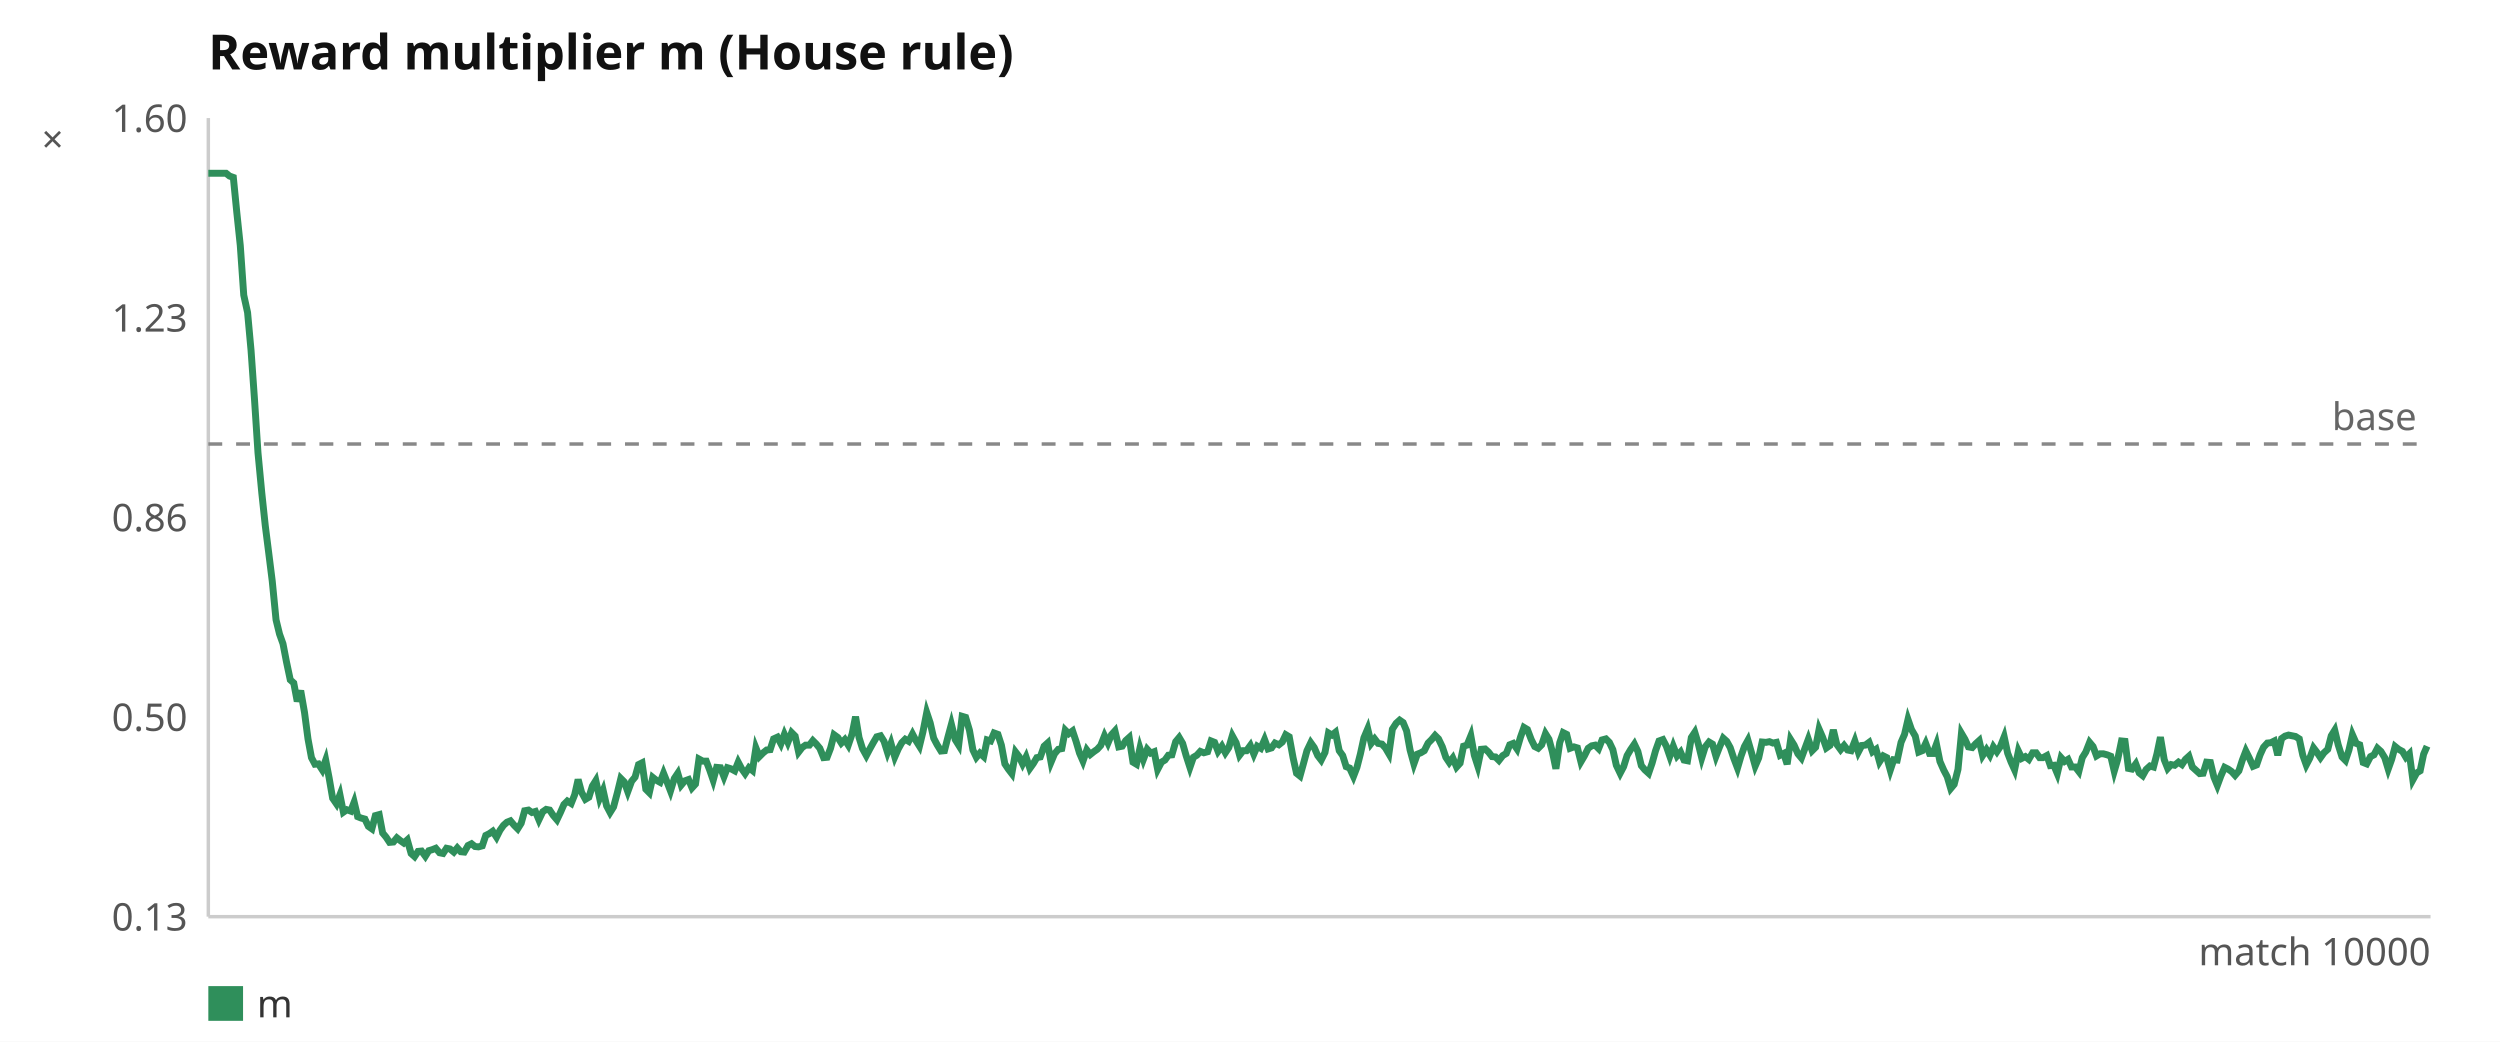
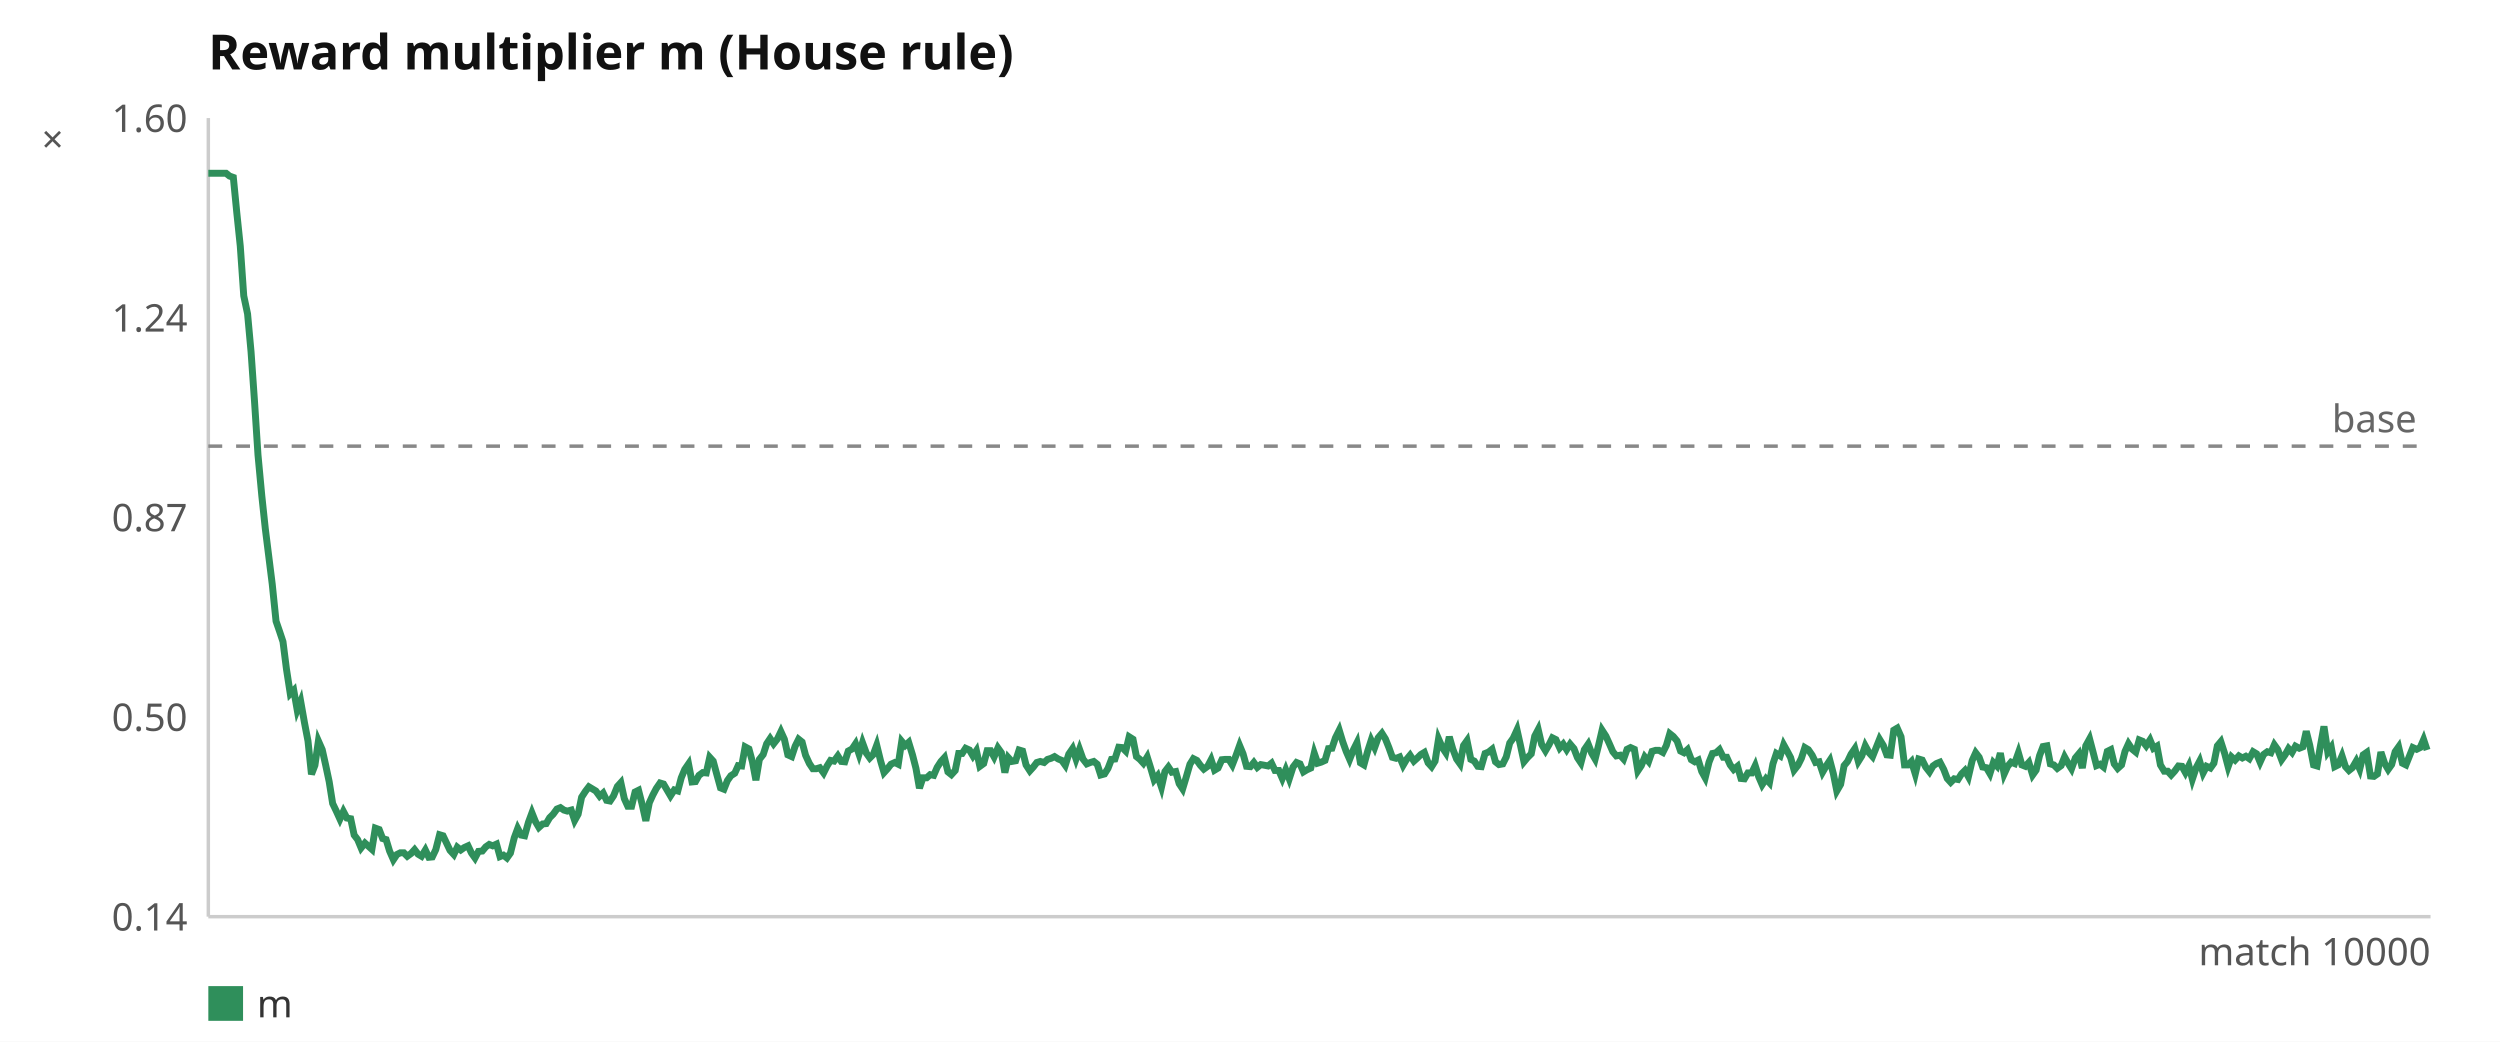
<svg xmlns="http://www.w3.org/2000/svg" viewBox="0 0 720 300" width="720" height="300" font-family="system-ui,sans-serif">
  <rect width="100%" height="100%" fill="#fff" />
  <text x="60" y="20" font-size="14" font-weight="600" fill="#111">Reward multiplier m (House rule)</text>
  <text x="12" y="44" font-size="11" fill="#555">×</text>
  <line x1="60" x2="60" y1="34" y2="264" stroke="#ccc" />
  <line x1="60" x2="700" y1="264" y2="264" stroke="#ccc" />
-   <text x="54" y="268" text-anchor="end" font-size="11" fill="#555">0.13</text>
+   <text x="54" y="268" text-anchor="end" font-size="11" fill="#555">0.14</text>
  <text x="54" y="210.5" text-anchor="end" font-size="11" fill="#555">0.50</text>
-   <text x="54" y="153" text-anchor="end" font-size="11" fill="#555">0.86</text>
-   <text x="54" y="95.5" text-anchor="end" font-size="11" fill="#555">1.23</text>
+   <text x="54" y="153" text-anchor="end" font-size="11" fill="#555">0.87</text>
+   <text x="54" y="95.5" text-anchor="end" font-size="11" fill="#555">1.24</text>
  <text x="54" y="38" text-anchor="end" font-size="11" fill="#555">1.60</text>
-   <line x1="60" x2="700" y1="127.877" y2="127.877" stroke="#888" stroke-dasharray="4 4" />
-   <text x="696" y="123.877" text-anchor="end" font-size="11" fill="#666">base</text>
-   <polyline fill="none" stroke="#2f8f5b" stroke-width="2" points="60.0,49.9 61.0,49.9 62.0,49.9 63.1,49.9 64.1,49.9 65.1,49.9 66.1,50.7 67.2,51.1 68.2,61.2 69.2,70.7 70.2,85.0 71.3,90.0 72.3,100.9 73.3,115.1 74.3,130.4 75.4,142.0 76.4,151.4 77.4,159.3 78.4,167.3 79.5,178.5 80.5,182.6 81.5,185.4 82.5,190.6 83.6,195.8 84.6,196.7 85.6,202.0 86.6,198.9 87.7,205.2 88.7,212.8 89.7,218.2 90.7,220.1 91.7,220.0 92.8,221.7 93.8,218.9 94.8,224.1 95.8,229.9 96.9,231.5 97.9,228.9 98.9,233.9 99.9,233.2 101.0,233.6 102.0,231.0 103.0,235.2 104.0,235.6 105.1,235.9 106.1,238.0 107.1,238.7 108.1,234.9 109.2,234.6 110.2,239.9 111.2,241.1 112.2,242.6 113.3,242.5 114.3,241.3 115.3,242.1 116.3,242.8 117.3,241.9 118.4,245.8 119.4,246.7 120.4,245.2 121.4,245.1 122.5,246.6 123.5,245.0 124.5,244.7 125.5,244.3 126.6,245.6 127.6,245.8 128.6,244.3 129.6,244.5 130.7,245.4 131.7,244.2 132.7,245.3 133.7,245.4 134.8,243.5 135.8,243.0 136.8,243.8 137.8,243.9 138.9,243.6 139.9,240.6 140.9,240.1 141.9,239.4 143.0,241.1 144.0,239.1 145.0,237.7 146.0,236.8 147.0,236.4 148.1,237.7 149.1,238.7 150.1,237.1 151.1,233.5 152.2,233.3 153.2,234.0 154.2,233.7 155.2,236.1 156.3,233.8 157.3,233.1 158.3,233.3 159.3,234.8 160.4,236.1 161.4,234.0 162.4,231.7 163.4,230.7 164.5,231.4 165.5,228.9 166.5,224.5 167.5,228.2 168.6,230.2 169.6,229.6 170.6,226.4 171.6,224.8 172.7,229.9 173.7,227.6 174.7,232.1 175.7,234.0 176.7,232.4 177.8,228.3 178.8,224.2 179.8,225.2 180.8,228.0 181.9,225.0 182.9,223.8 183.9,220.2 184.9,219.7 186.0,227.3 187.0,228.3 188.0,223.9 189.0,224.7 190.1,225.3 191.1,222.7 192.1,225.2 193.1,227.8 194.2,224.2 195.2,222.7 196.2,226.1 197.2,224.9 198.3,224.5 199.3,226.9 200.3,225.8 201.3,218.6 202.4,219.2 203.4,219.2 204.4,221.8 205.4,224.7 206.4,221.0 207.5,221.1 208.5,223.7 209.5,221.1 210.5,221.4 211.6,222.0 212.6,219.5 213.6,221.4 214.6,222.8 215.7,221.1 216.7,221.9 217.7,215.4 218.7,217.9 219.8,216.8 220.8,216.0 221.8,215.9 222.8,212.8 223.9,212.3 224.9,214.2 225.9,211.5 226.9,213.8 228.0,211.0 229.0,212.0 230.0,216.6 231.0,215.3 232.0,214.6 233.1,214.6 234.1,213.3 235.1,214.3 236.1,215.5 237.2,218.2 238.2,218.1 239.2,215.5 240.2,211.6 241.3,212.4 242.3,214.0 243.3,213.0 244.3,214.6 245.4,211.4 246.4,206.4 247.4,212.4 248.4,215.6 249.5,217.6 250.5,215.7 251.5,213.9 252.5,212.2 253.6,211.9 254.6,213.5 255.6,216.7 256.6,214.1 257.7,218.0 258.7,215.7 259.7,213.9 260.7,212.9 261.7,213.5 262.8,211.4 263.8,213.3 264.8,214.9 265.8,210.8 266.9,205.2 267.9,208.2 268.9,212.6 269.9,214.5 271.0,216.3 272.0,216.2 273.0,212.3 274.0,208.6 275.1,213.0 276.1,214.6 277.1,206.3 278.1,206.6 279.2,210.3 280.2,216.0 281.2,218.1 282.2,216.9 283.3,217.9 284.3,213.1 285.3,213.4 286.3,211.1 287.4,211.5 288.4,214.6 289.4,220.0 290.4,221.5 291.4,222.8 292.5,216.6 293.5,217.9 294.5,220.0 295.5,218.0 296.6,221.3 297.6,219.9 298.6,218.2 299.6,218.0 300.7,214.9 301.7,214.0 302.7,219.5 303.7,217.1 304.8,215.8 305.8,215.6 306.8,210.3 307.8,211.3 308.9,210.5 309.9,213.5 310.9,216.9 311.9,219.2 313.0,216.0 314.0,217.3 315.0,216.5 316.0,215.8 317.0,214.7 318.1,211.9 319.1,214.0 320.1,211.6 321.1,210.5 322.2,215.1 323.2,214.9 324.2,213.3 325.2,212.4 326.3,219.5 327.3,220.1 328.3,215.5 329.3,218.7 330.4,215.8 331.4,216.9 332.4,216.5 333.4,221.6 334.5,219.5 335.5,218.9 336.5,217.5 337.5,217.4 338.6,213.6 339.6,212.4 340.6,214.1 341.6,217.6 342.7,221.0 343.7,218.1 344.7,217.5 345.7,216.4 346.7,216.8 347.8,216.5 348.8,213.4 349.8,213.8 350.8,216.4 351.9,214.9 352.9,216.8 353.9,215.3 354.9,211.9 356.0,213.9 357.0,217.5 358.0,216.2 359.0,216.2 360.1,214.7 361.1,217.2 362.1,214.9 363.1,215.5 364.2,213.0 365.2,215.7 366.2,215.4 367.2,214.0 368.3,214.5 369.3,213.7 370.3,211.6 371.3,212.2 372.4,218.2 373.4,222.7 374.4,223.5 375.4,219.9 376.4,216.2 377.5,213.9 378.5,215.3 379.5,217.6 380.5,218.9 381.6,216.7 382.6,211.1 383.6,211.7 384.6,210.9 385.7,216.2 386.7,217.6 387.7,220.8 388.7,221.2 389.8,223.6 390.8,221.0 391.8,217.1 392.8,212.5 393.9,209.9 394.9,214.1 395.9,212.8 396.9,214.1 398.0,214.3 399.0,215.4 400.0,217.1 401.0,210.0 402.1,208.3 403.1,207.4 404.1,208.1 405.1,210.5 406.1,216.0 407.2,220.0 408.2,217.2 409.2,216.8 410.2,216.2 411.3,214.0 412.3,213.0 413.3,211.8 414.3,212.8 415.4,215.1 416.4,218.1 417.4,219.6 418.4,218.3 419.5,220.9 420.5,219.8 421.5,214.9 422.5,214.6 423.6,211.9 424.6,217.5 425.6,220.6 426.6,215.8 427.7,215.7 428.7,216.6 429.7,217.9 430.7,218.0 431.7,219.0 432.8,217.6 433.8,217.0 434.8,214.5 435.8,214.1 436.9,215.7 437.9,212.3 438.9,209.5 439.9,210.1 441.0,213.0 442.0,215.0 443.0,215.5 444.0,214.5 445.1,211.3 446.1,212.9 447.1,216.6 448.1,221.4 449.2,213.9 450.2,211.0 451.2,211.5 452.2,215.5 453.3,215.1 454.3,215.4 455.3,219.4 456.3,217.7 457.4,215.5 458.4,214.8 459.4,214.6 460.4,215.6 461.4,213.1 462.5,212.8 463.5,213.8 464.5,215.9 465.5,220.4 466.6,222.7 467.6,220.8 468.6,217.6 469.6,215.9 470.7,214.3 471.7,216.4 472.7,220.5 473.7,221.7 474.8,222.7 475.8,219.8 476.8,216.2 477.8,213.4 478.9,213.0 479.9,214.9 480.9,217.8 481.9,214.9 483.0,217.7 484.0,216.6 485.0,218.9 486.0,219.1 487.1,212.4 488.1,210.9 489.1,214.2 490.1,218.3 491.1,215.1 492.2,213.7 493.2,214.3 494.2,217.8 495.2,215.2 496.3,212.6 497.3,213.5 498.3,215.3 499.3,218.3 500.4,221.2 501.4,217.8 502.4,215.0 503.4,213.2 504.5,217.0 505.5,220.6 506.5,218.3 507.5,213.7 508.6,213.8 509.6,213.6 510.6,214.0 511.6,213.8 512.7,217.5 513.7,217.0 514.7,220.1 515.7,213.0 516.7,214.6 517.8,217.1 518.8,218.3 519.8,215.6 520.8,212.9 521.9,216.2 522.9,215.2 523.9,210.0 524.9,212.3 526.0,215.4 527.0,214.7 528.0,210.2 529.0,214.4 530.1,215.9 531.1,214.7 532.1,216.0 533.1,216.2 534.2,213.4 535.2,216.6 536.2,214.7 537.2,214.6 538.3,213.8 539.3,216.5 540.3,215.8 541.3,219.4 542.4,217.7 543.4,218.2 544.4,221.8 545.4,218.8 546.4,218.9 547.5,213.8 548.5,211.5 549.5,207.2 550.5,210.1 551.6,212.0 552.6,216.6 553.6,216.2 554.6,214.1 555.7,217.0 556.7,217.0 557.7,214.3 558.7,219.3 559.8,221.8 560.8,223.7 561.8,227.1 562.8,225.9 563.9,221.6 564.9,211.2 565.9,212.9 566.9,215.1 568.0,215.3 569.0,214.2 570.0,213.3 571.0,217.6 572.1,215.9 573.1,217.5 574.1,215.1 575.1,216.5 576.1,215.0 577.2,212.2 578.2,216.9 579.2,219.5 580.2,221.7 581.3,216.3 582.3,218.4 583.3,217.9 584.3,218.7 585.4,216.8 586.4,216.8 587.4,218.2 588.4,218.2 589.5,217.6 590.5,220.5 591.5,220.4 592.5,222.8 593.6,218.2 594.6,219.3 595.6,218.7 596.6,220.9 597.7,220.9 598.7,222.2 599.7,218.2 600.7,216.6 601.8,213.8 602.8,215.0 603.8,217.7 604.8,217.1 605.8,217.1 606.9,217.4 607.9,217.8 608.9,222.1 609.9,218.7 611.0,213.4 612.0,213.5 613.0,221.3 614.0,221.5 615.1,220.0 616.1,222.6 617.1,223.4 618.1,221.6 619.2,220.6 620.2,220.9 621.2,217.1 622.2,212.3 623.3,218.8 624.3,221.3 625.3,220.2 626.3,220.4 627.4,219.5 628.4,220.2 629.4,218.7 630.4,217.8 631.4,220.9 632.5,221.9 633.5,222.8 634.5,222.7 635.5,219.5 636.6,219.6 637.6,223.8 638.6,226.2 639.6,223.5 640.7,221.0 641.7,221.5 642.7,222.2 643.7,223.3 644.8,222.0 645.8,218.9 646.8,216.3 647.8,218.3 648.9,220.7 649.9,220.3 650.9,217.4 651.9,215.2 653.0,214.0 654.0,213.9 655.0,213.4 656.0,217.5 657.1,212.7 658.1,212.0 659.1,211.7 660.1,211.9 661.1,212.1 662.2,212.8 663.2,217.5 664.2,220.3 665.2,218.4 666.3,215.4 667.3,216.7 668.3,218.2 669.3,216.8 670.4,215.8 671.4,211.9 672.4,210.3 673.4,214.5 674.5,218.0 675.5,219.0 676.5,216.0 677.5,211.6 678.6,214.1 679.6,214.5 680.6,219.6 681.6,220.0 682.7,217.9 683.7,217.4 684.7,215.5 685.7,216.4 686.8,218.2 687.8,221.5 688.8,218.7 689.8,215.0 690.8,215.8 691.9,216.4 692.9,218.1 693.9,217.1 694.9,224.6 696.0,222.6 697.0,222.0 698.0,217.2 699.0,214.9" />
+   <line x1="60" x2="700" y1="128.489" y2="128.489" stroke="#888" stroke-dasharray="4 4" />
+   <text x="696" y="124.489" text-anchor="end" font-size="11" fill="#666">base</text>
+   <polyline fill="none" stroke="#2f8f5b" stroke-width="2" points="60.0,49.9 61.0,49.9 62.0,49.9 63.1,49.9 64.1,49.9 65.1,49.9 66.1,50.7 67.2,51.1 68.2,61.3 69.2,70.9 70.2,85.2 71.3,90.4 72.3,101.3 73.3,115.6 74.3,131.0 75.4,142.8 76.4,152.2 77.4,160.2 78.4,168.2 79.5,178.9 80.5,181.8 81.5,184.8 82.5,192.7 83.6,199.8 84.6,198.8 85.6,204.5 86.6,202.0 87.7,208.2 88.7,213.4 89.7,223.0 90.7,220.4 91.7,213.4 92.8,215.9 93.8,220.4 94.8,225.1 95.8,231.4 96.9,233.7 97.9,235.9 98.9,233.7 99.9,235.6 101.0,235.8 102.0,240.5 103.0,241.8 104.0,244.2 105.1,242.8 106.1,243.7 107.1,244.6 108.1,238.5 109.2,238.9 110.2,241.5 111.2,241.8 112.2,245.1 113.3,247.6 114.3,246.1 115.3,245.6 116.3,245.6 117.3,246.6 118.4,245.8 119.4,244.7 120.4,246.0 121.4,246.6 122.5,244.8 123.5,246.9 124.5,246.8 125.5,244.7 126.6,240.4 127.6,240.7 128.6,242.8 129.6,244.9 130.7,246.1 131.7,244.0 132.7,244.8 133.7,244.1 134.8,243.6 135.8,245.7 136.8,247.1 137.8,245.2 138.9,245.1 139.9,243.9 140.9,243.2 141.9,243.6 143.0,243.1 144.0,246.7 145.0,246.3 146.0,247.1 147.0,245.7 148.1,241.3 149.1,238.6 150.1,240.5 151.1,240.7 152.2,236.8 153.2,234.1 154.2,236.6 155.2,238.3 156.3,237.3 157.3,237.2 158.3,235.5 159.3,234.5 160.4,233.0 161.4,232.6 162.4,233.3 163.4,233.6 164.5,233.3 165.5,236.3 166.5,234.5 167.5,229.6 168.6,227.9 169.6,226.6 170.6,227.2 171.6,227.8 172.7,229.3 173.7,228.4 174.7,230.5 175.7,230.7 176.7,229.2 177.8,226.5 178.8,225.4 179.8,230.0 180.8,232.2 181.9,232.2 182.9,228.1 183.9,227.6 184.9,231.5 186.0,236.4 187.0,231.2 188.0,229.0 189.0,227.1 190.1,225.5 191.1,225.8 192.1,227.5 193.1,229.2 194.2,227.5 195.2,227.8 196.2,224.0 197.2,221.6 198.3,220.0 199.3,225.2 200.3,225.1 201.3,223.3 202.4,222.5 203.4,222.6 204.4,218.1 205.4,219.2 206.4,222.9 207.5,226.9 208.5,227.3 209.5,224.8 210.5,223.4 211.6,222.7 212.6,220.5 213.6,220.6 214.6,215.1 215.7,215.7 216.7,219.4 217.7,224.7 218.7,218.7 219.8,217.3 220.8,214.2 221.8,212.7 222.8,214.2 223.9,212.8 224.9,210.7 225.9,212.9 226.9,217.4 228.0,217.9 229.0,214.9 230.0,212.9 231.0,213.7 232.0,217.5 233.1,219.9 234.1,221.4 235.1,221.4 236.1,221.1 237.2,222.6 238.2,220.6 239.2,219.0 240.2,219.2 241.3,217.7 242.3,219.3 243.3,219.4 244.3,216.3 245.4,215.7 246.4,214.2 247.4,217.2 248.4,213.9 249.5,216.9 250.5,218.3 251.5,217.3 252.5,214.6 253.6,219.1 254.6,222.5 255.6,221.4 256.6,220.1 257.7,219.6 258.7,220.1 259.7,213.5 260.7,214.7 261.7,213.8 262.8,217.4 263.8,221.3 264.8,227.0 265.8,224.0 266.9,224.0 267.9,223.1 268.9,223.3 269.9,221.0 271.0,219.3 272.0,218.2 273.0,222.3 274.0,223.1 275.1,221.9 276.1,217.0 277.1,217.0 278.1,215.5 279.2,216.0 280.2,217.7 281.2,216.2 282.2,220.7 283.3,219.9 284.3,216.2 285.3,216.2 286.3,218.0 287.4,215.4 288.4,216.8 289.4,222.5 290.4,218.2 291.4,219.3 292.5,219.1 293.5,216.0 294.5,216.3 295.5,220.3 296.6,222.0 297.6,220.9 298.6,219.6 299.6,219.3 300.7,219.6 301.7,218.7 302.7,218.4 303.7,217.9 304.8,218.6 305.8,219.0 306.8,220.4 307.8,217.2 308.9,215.6 309.9,218.6 310.9,215.8 311.9,218.6 313.0,220.0 314.0,219.6 315.0,219.3 316.0,220.1 317.0,223.2 318.1,222.9 319.1,221.3 320.1,218.7 321.1,218.6 322.2,215.2 323.2,215.3 324.2,216.3 325.2,212.2 326.3,212.9 327.3,217.9 328.3,218.7 329.3,219.8 330.4,218.0 331.4,221.2 332.4,224.6 333.4,223.4 334.5,226.7 335.5,222.2 336.5,220.9 337.5,222.4 338.6,222.2 339.6,225.7 340.6,227.2 341.6,223.9 342.7,220.1 343.7,218.5 344.7,219.0 345.7,220.4 346.7,221.5 347.8,220.7 348.8,218.8 349.8,221.8 350.8,221.2 351.9,218.8 352.9,218.7 353.9,218.7 354.9,220.3 356.0,217.5 357.0,214.7 358.0,217.1 359.0,220.7 360.1,220.8 361.1,219.6 362.1,221.0 363.1,220.2 364.2,220.4 365.2,220.6 366.2,219.8 367.2,221.9 368.3,221.9 369.3,224.2 370.3,221.7 371.3,224.3 372.4,220.9 373.4,219.6 374.4,220.0 375.4,222.3 376.4,221.7 377.5,221.2 378.5,216.9 379.5,219.8 380.5,219.5 381.6,219.0 382.6,215.6 383.6,215.5 384.6,212.5 385.7,210.3 386.7,213.6 387.7,216.4 388.7,218.7 389.8,215.9 390.8,213.9 391.8,219.7 392.8,220.3 393.9,216.3 394.9,213.2 395.9,215.3 396.9,212.5 398.0,211.2 399.0,212.8 400.0,215.3 401.0,218.1 402.1,218.4 403.1,218.0 404.1,220.4 405.1,218.7 406.1,217.5 407.2,219.2 408.2,218.3 409.2,217.3 410.2,216.7 411.3,219.7 412.3,220.8 413.3,219.2 414.3,212.8 415.4,215.3 416.4,216.8 417.4,212.2 418.4,215.7 419.5,218.6 420.5,220.0 421.5,214.7 422.5,213.3 423.6,218.7 424.6,219.2 425.6,220.7 426.6,220.8 427.7,217.0 428.7,216.6 429.7,215.8 430.7,219.4 431.7,220.2 432.8,220.0 433.8,218.0 434.8,214.0 435.8,212.6 436.9,210.2 437.9,214.7 438.9,219.4 439.9,218.2 441.0,217.1 442.0,212.0 443.0,210.1 444.0,214.4 445.1,216.2 446.1,214.5 447.1,212.5 448.1,213.0 449.2,215.4 450.2,214.3 451.2,215.9 452.2,214.3 453.3,215.6 454.3,218.2 455.3,219.7 456.3,215.9 457.4,214.3 458.4,216.9 459.4,218.6 460.4,214.6 461.4,210.3 462.5,212.0 463.5,214.2 464.5,216.5 465.5,217.7 466.6,217.5 467.6,218.6 468.6,215.8 469.6,215.3 470.7,215.8 471.7,222.0 472.7,220.5 473.7,218.0 474.8,219.3 475.8,216.4 476.8,216.1 477.8,216.1 478.9,216.7 479.9,214.7 480.9,211.3 481.9,212.1 483.0,213.4 484.0,216.3 485.0,216.8 486.0,215.9 487.1,218.8 488.1,219.4 489.1,218.9 490.1,222.2 491.1,224.0 492.2,219.5 493.2,217.0 494.2,216.8 495.2,215.9 496.3,218.1 497.3,218.1 498.3,220.3 499.3,221.6 500.4,220.7 501.4,224.2 502.4,224.3 503.4,222.6 504.5,222.6 505.5,220.5 506.5,223.7 507.5,226.0 508.6,224.3 509.6,225.4 510.6,220.0 511.6,217.0 512.7,217.7 513.7,214.5 514.7,216.3 515.7,218.2 516.7,221.8 517.8,220.4 518.8,218.4 519.8,215.3 520.8,215.9 521.9,217.5 522.9,219.6 523.9,219.4 524.9,222.4 526.0,220.5 527.0,219.0 528.0,222.8 529.0,227.8 530.1,225.9 531.1,220.5 532.1,219.3 533.1,217.2 534.2,215.6 535.2,219.3 536.2,217.7 537.2,214.8 538.3,216.8 539.3,217.9 540.3,215.4 541.3,212.9 542.4,214.7 543.4,217.4 544.4,217.5 545.4,210.3 546.4,209.7 547.5,212.2 548.5,220.3 549.5,220.3 550.5,219.3 551.6,222.9 552.6,218.6 553.6,218.9 554.6,220.9 555.7,222.3 556.7,220.6 557.7,219.9 558.7,219.5 559.8,221.6 560.8,224.2 561.8,225.3 562.8,224.3 563.9,224.5 564.9,222.9 565.9,221.9 566.9,223.7 568.0,219.0 569.0,216.8 570.0,218.1 571.0,220.9 572.1,221.1 573.1,222.8 574.1,219.6 575.1,220.6 576.1,216.9 577.2,222.9 578.2,220.7 579.2,219.5 580.2,219.9 581.3,216.8 582.3,220.3 583.3,220.7 584.3,219.6 585.4,223.2 586.4,221.8 587.4,217.6 588.4,215.0 589.5,214.8 590.5,220.0 591.5,220.3 592.5,221.3 593.6,220.5 594.6,218.0 595.6,219.8 596.6,221.4 597.7,218.3 598.7,217.1 599.7,221.2 600.7,214.8 601.8,212.8 602.8,216.6 603.8,220.5 604.8,220.1 605.8,220.9 606.9,216.4 607.9,215.9 608.9,220.0 609.9,221.3 611.0,220.3 612.0,216.4 613.0,214.2 614.0,215.7 615.1,216.6 616.1,213.1 617.1,213.5 618.1,214.8 619.2,213.1 620.2,215.5 621.2,214.9 622.2,220.3 623.3,222.1 624.3,222.1 625.3,223.2 626.3,222.1 627.4,220.6 628.4,220.7 629.4,222.5 630.4,220.5 631.4,224.4 632.5,221.1 633.5,219.2 634.5,222.6 635.5,220.7 636.6,221.2 637.6,219.8 638.6,214.8 639.6,213.6 640.7,217.0 641.7,220.8 642.7,218.0 643.7,218.9 644.8,217.7 645.8,218.3 646.8,217.8 647.8,218.5 648.9,216.5 649.9,217.1 650.9,219.5 651.9,217.3 653.0,216.5 654.0,216.8 655.0,214.5 656.0,215.9 657.1,218.8 658.1,217.4 659.1,215.6 660.1,216.7 661.1,214.9 662.2,215.5 663.2,215.1 664.2,210.6 665.2,214.6 666.3,220.3 667.3,220.6 668.3,214.7 669.3,209.2 670.4,216.6 671.4,215.2 672.4,220.8 673.4,220.3 674.5,217.7 675.5,220.8 676.5,221.9 677.5,221.1 678.6,219.2 679.6,221.5 680.6,217.4 681.6,216.7 682.7,223.5 683.7,223.6 684.7,222.9 685.7,216.6 686.8,219.9 687.8,221.6 688.8,220.2 689.8,216.5 690.8,215.1 691.9,219.8 692.9,220.3 693.9,217.8 694.9,215.3 696.0,215.8 697.0,215.3 698.0,213.0 699.0,216.0" />
  <rect x="60" y="284" width="10" height="10" fill="#2f8f5b" />
  <text x="74" y="293" font-size="11" fill="#333">m</text>
  <text x="700" y="278" text-anchor="end" font-size="11" fill="#555">match 10000</text>
</svg>
